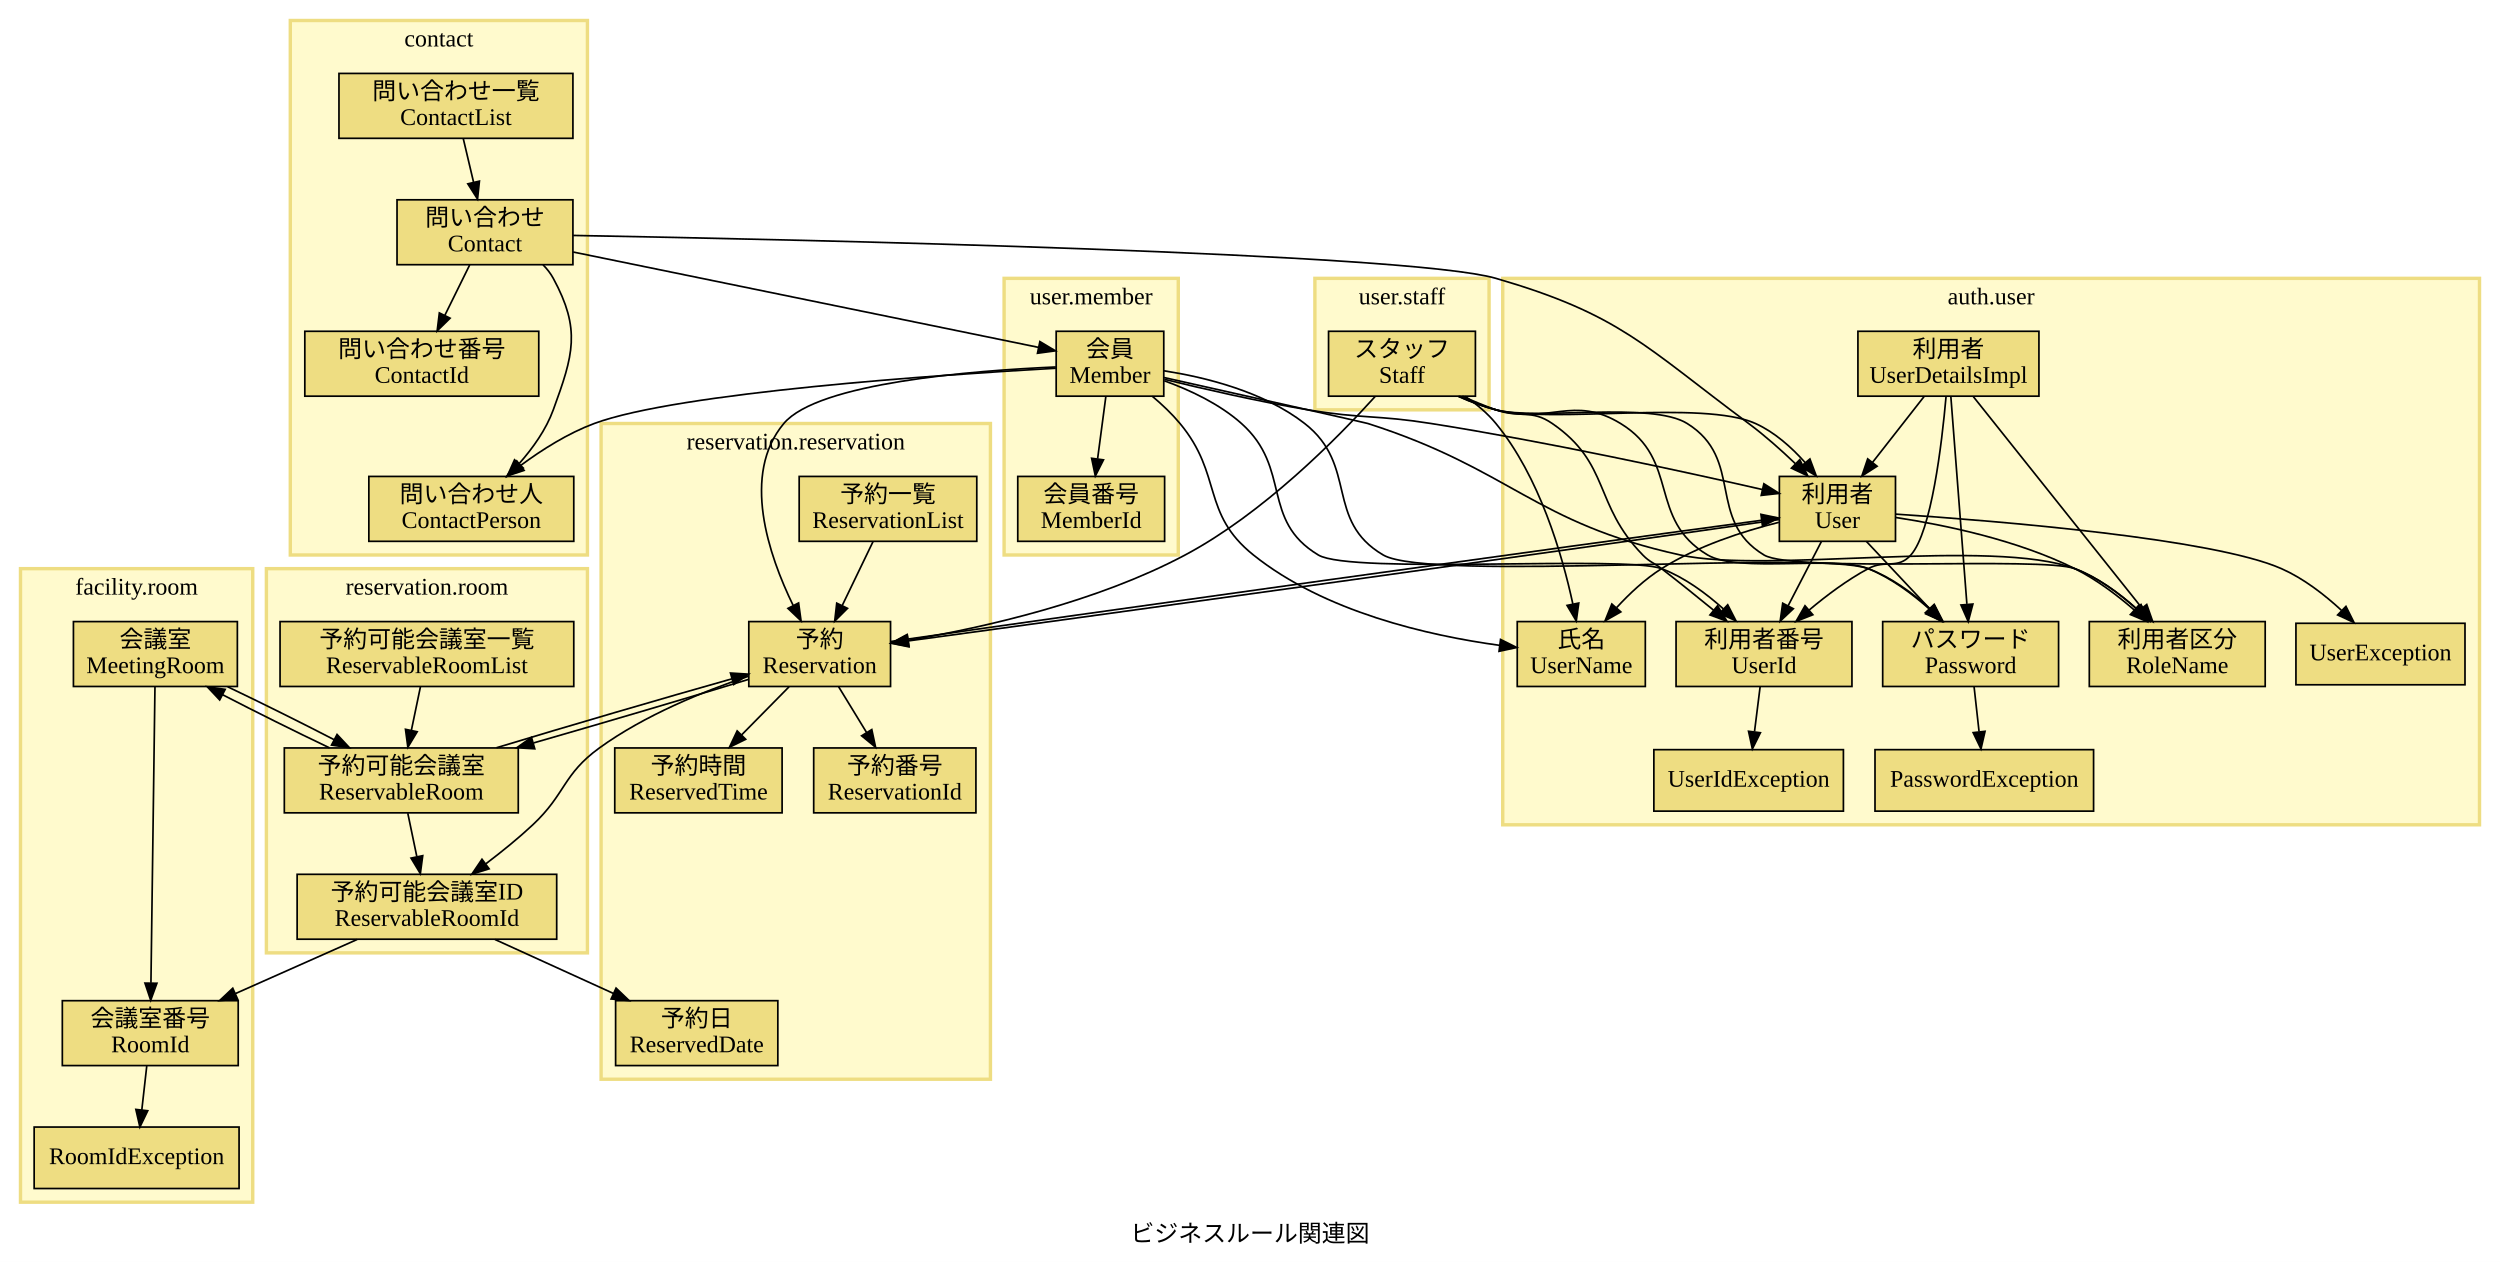
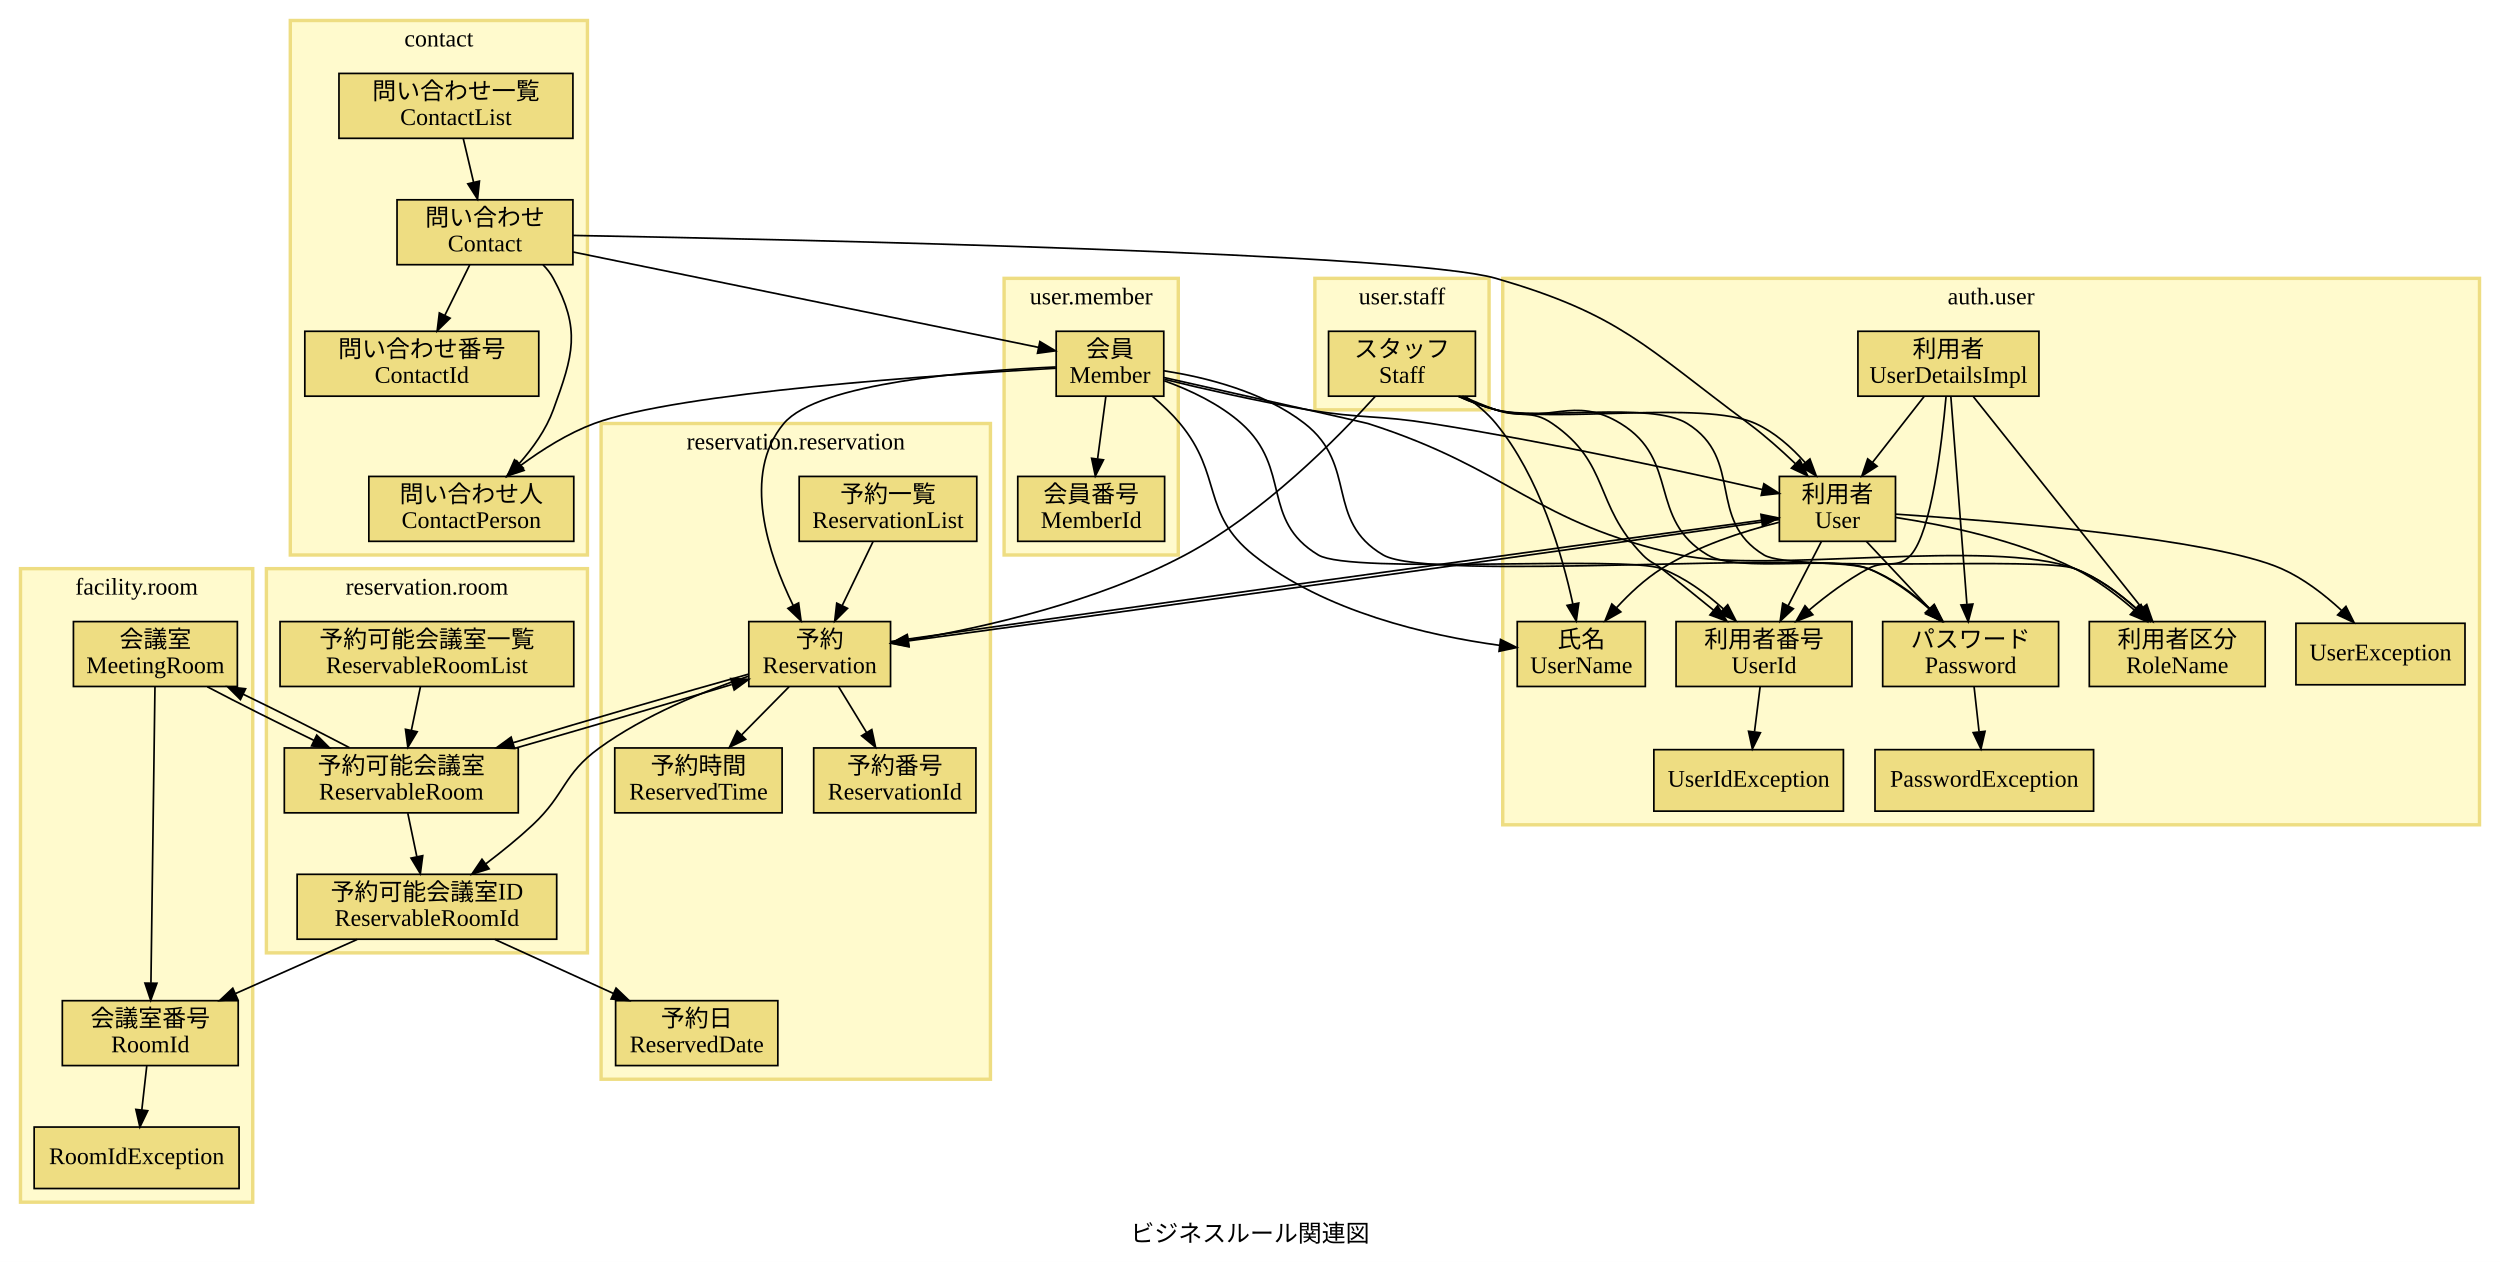
<svg xmlns="http://www.w3.org/2000/svg" width="1464pt" height="739pt" viewBox="0.00 0.00 1464.00 739.00">
  <g id="graph0" class="graph" transform="scale(1 1) rotate(0) translate(4 735)">
    <polygon fill="white" stroke="transparent" points="-4,4 -4,-735 1460,-735 1460,4 -4,4" />
    <text text-anchor="middle" x="728" y="-7.8" font-family="Times New Roman,serif" font-size="14.00">ビジネスルール関連図
        </text>
    <g id="clust2" class="cluster">
      <polygon fill="lemonchiffon" stroke="#eedd82" stroke-width="2" points="166,-410 166,-723 340,-723 340,-410 166,-410" />
      <text text-anchor="middle" x="253" y="-707.8" font-family="Times New Roman,serif" font-size="14.00">
                contact
            </text>
    </g>
+     <g id="clust1" class="cluster">
+       <polygon fill="lemonchiffon" stroke="#eedd82" stroke-width="2" points="876,-252 876,-572 1448,-572 1448,-252 876,-252" />
+       <text text-anchor="middle" x="1162" y="-556.8" font-family="Times New Roman,serif" font-size="14.00">
+                 auth.user
+             </text>
+     </g>
+     <g id="clust5" class="cluster">
+       <polygon fill="lemonchiffon" stroke="#eedd82" stroke-width="2" points="152,-177 152,-402 340,-402 340,-177 152,-177" />
+       <text text-anchor="middle" x="246" y="-386.8" font-family="Times New Roman,serif" font-size="14.00">
+                 reservation.room
+             </text>
+     </g>
+     <g id="clust6" class="cluster">
+       <polygon fill="lemonchiffon" stroke="#eedd82" stroke-width="2" points="584,-410 584,-572 686,-572 686,-410 584,-410" />
+       <text text-anchor="middle" x="635" y="-556.8" font-family="Times New Roman,serif" font-size="14.00">
+                 user.member
+             </text>
+     </g>
    <g id="clust3" class="cluster">
      <polygon fill="lemonchiffon" stroke="#eedd82" stroke-width="2" points="8,-31 8,-402 144,-402 144,-31 8,-31" />
      <text text-anchor="middle" x="76" y="-386.8" font-family="Times New Roman,serif" font-size="14.00">
                facility.room
            </text>
    </g>
-     <g id="clust1" class="cluster">
-       <polygon fill="lemonchiffon" stroke="#eedd82" stroke-width="2" points="876,-252 876,-572 1448,-572 1448,-252 876,-252" />
-       <text text-anchor="middle" x="1162" y="-556.8" font-family="Times New Roman,serif" font-size="14.00">
-                 auth.user
-             </text>
-     </g>
    <g id="clust4" class="cluster">
      <polygon fill="lemonchiffon" stroke="#eedd82" stroke-width="2" points="348,-103 348,-487 576,-487 576,-103 348,-103" />
      <text text-anchor="middle" x="462" y="-471.8" font-family="Times New Roman,serif" font-size="14.00">
                reservation.reservation
            </text>
    </g>
-     <g id="clust6" class="cluster">
-       <polygon fill="lemonchiffon" stroke="#eedd82" stroke-width="2" points="584,-410 584,-572 686,-572 686,-410 584,-410" />
-       <text text-anchor="middle" x="635" y="-556.8" font-family="Times New Roman,serif" font-size="14.00">
-                 user.member
-             </text>
-     </g>
-     <g id="clust5" class="cluster">
-       <polygon fill="lemonchiffon" stroke="#eedd82" stroke-width="2" points="152,-177 152,-402 340,-402 340,-177 152,-177" />
-       <text text-anchor="middle" x="246" y="-386.8" font-family="Times New Roman,serif" font-size="14.00">
-                 reservation.room
-             </text>
-     </g>
    <g id="clust7" class="cluster">
      <polygon fill="lemonchiffon" stroke="#eedd82" stroke-width="2" points="766,-495 766,-572 868,-572 868,-495 766,-495" />
      <text text-anchor="middle" x="817" y="-556.8" font-family="Times New Roman,serif" font-size="14.00">
                user.staff
            </text>
    </g>
    <g id="node1" class="node">
      <polygon fill="#eedd82" stroke="black" points="1201.5,-371 1098.5,-371 1098.5,-333 1201.5,-333 1201.5,-371" />
      <text text-anchor="middle" x="1150" y="-355.8" font-family="Times New Roman,serif" font-size="14.00">パスワード
            </text>
      <text text-anchor="middle" x="1150" y="-340.8" font-family="Times New Roman,serif" font-size="14.00">
                Password
            </text>
    </g>
    <g id="node2" class="node">
      <polygon fill="#eedd82" stroke="black" points="1222,-296 1094,-296 1094,-260 1222,-260 1222,-296" />
      <text text-anchor="middle" x="1158" y="-274.3" font-family="Times New Roman,serif" font-size="14.00">
                PasswordException
            </text>
    </g>
    <g id="edge1" class="edge">
      <path fill="none" stroke="black" d="M1152.02,-332.83C1152.9,-324.89 1153.95,-315.41 1154.93,-306.63" />
      <polygon fill="black" stroke="black" points="1158.44,-306.74 1156.06,-296.42 1151.48,-305.97 1158.44,-306.74" />
    </g>
    <g id="node3" class="node">
      <polygon fill="#eedd82" stroke="black" points="1322.5,-371 1219.5,-371 1219.5,-333 1322.5,-333 1322.5,-371" />
      <text text-anchor="middle" x="1271" y="-355.8" font-family="Times New Roman,serif" font-size="14.00">利用者区分
            </text>
      <text text-anchor="middle" x="1271" y="-340.8" font-family="Times New Roman,serif" font-size="14.00">
                RoleName
            </text>
    </g>
    <g id="node4" class="node">
      <polygon fill="#eedd82" stroke="black" points="1106,-456 1038,-456 1038,-418 1106,-418 1106,-456" />
      <text text-anchor="middle" x="1072" y="-440.8" font-family="Times New Roman,serif" font-size="14.00">利用者
            </text>
      <text text-anchor="middle" x="1072" y="-425.8" font-family="Times New Roman,serif" font-size="14.00">User
            </text>
    </g>
    <g id="edge2" class="edge">
      <path fill="none" stroke="black" d="M1088.92,-417.99C1099.69,-406.54 1113.79,-391.53 1125.73,-378.82" />
      <polygon fill="black" stroke="black" points="1128.54,-380.95 1132.84,-371.26 1123.44,-376.15 1128.54,-380.95" />
    </g>
    <g id="edge3" class="edge">
      <path fill="none" stroke="black" d="M1106.02,-431.98C1135.1,-427.56 1177.43,-418.73 1211,-402 1223.44,-395.8 1235.62,-386.62 1245.72,-377.87" />
      <polygon fill="black" stroke="black" points="1248.24,-380.31 1253.33,-371.02 1243.56,-375.11 1248.24,-380.31" />
    </g>
    <g id="node6" class="node">
      <polygon fill="#eedd82" stroke="black" points="1439.5,-370 1340.5,-370 1340.5,-334 1439.5,-334 1439.5,-370" />
      <text text-anchor="middle" x="1390" y="-348.3" font-family="Times New Roman,serif" font-size="14.00">
                UserException
            </text>
    </g>
    <g id="edge4" class="edge">
      <path fill="none" stroke="black" d="M1106.08,-433.93C1167.07,-429.84 1292.23,-419.56 1332,-402 1344.94,-396.29 1357.22,-386.75 1367.13,-377.61" />
      <polygon fill="black" stroke="black" points="1369.78,-379.91 1374.53,-370.43 1364.91,-374.88 1369.78,-379.91" />
    </g>
    <g id="node7" class="node">
      <polygon fill="#eedd82" stroke="black" points="1080.5,-371 977.5,-371 977.5,-333 1080.5,-333 1080.5,-371" />
      <text text-anchor="middle" x="1029" y="-355.8" font-family="Times New Roman,serif" font-size="14.00">利用者番号
            </text>
      <text text-anchor="middle" x="1029" y="-340.8" font-family="Times New Roman,serif" font-size="14.00">
                UserId
            </text>
    </g>
    <g id="edge5" class="edge">
      <path fill="none" stroke="black" d="M1062.67,-417.99C1056.96,-406.97 1049.55,-392.66 1043.13,-380.27" />
      <polygon fill="black" stroke="black" points="1046.17,-378.53 1038.46,-371.26 1039.95,-381.75 1046.17,-378.53" />
    </g>
    <g id="node9" class="node">
      <polygon fill="#eedd82" stroke="black" points="959.5,-371 884.5,-371 884.5,-333 959.5,-333 959.5,-371" />
      <text text-anchor="middle" x="922" y="-355.8" font-family="Times New Roman,serif" font-size="14.00">氏名
            </text>
      <text text-anchor="middle" x="922" y="-340.8" font-family="Times New Roman,serif" font-size="14.00">
                UserName
            </text>
    </g>
    <g id="edge6" class="edge">
      <path fill="none" stroke="black" d="M1037.71,-429.13C1016.75,-423.88 990.03,-415.26 969,-402 959.33,-395.9 950.24,-387.39 942.68,-379.17" />
      <polygon fill="black" stroke="black" points="945.15,-376.68 935.93,-371.46 939.88,-381.29 945.15,-376.68" />
    </g>
    <g id="node17" class="node">
      <polygon fill="#eedd82" stroke="black" points="517.5,-371 434.5,-371 434.5,-333 517.5,-333 517.5,-371" />
      <text text-anchor="middle" x="476" y="-355.8" font-family="Times New Roman,serif" font-size="14.00">予約
            </text>
      <text text-anchor="middle" x="476" y="-340.8" font-family="Times New Roman,serif" font-size="14.00">
                Reservation
            </text>
    </g>
    <g id="edge7" class="edge">
      <path fill="none" stroke="black" d="M1037.77,-430.75C937.91,-416.25 647.11,-375.74 527.85,-359.68" />
      <polygon fill="black" stroke="black" points="528.25,-356.2 517.87,-358.34 527.31,-363.14 528.25,-356.2" />
    </g>
    <g id="node5" class="node">
      <polygon fill="#eedd82" stroke="black" points="1190,-541 1084,-541 1084,-503 1190,-503 1190,-541" />
      <text text-anchor="middle" x="1137" y="-525.8" font-family="Times New Roman,serif" font-size="14.00">利用者
            </text>
      <text text-anchor="middle" x="1137" y="-510.8" font-family="Times New Roman,serif" font-size="14.00">
                UserDetailsImpl
            </text>
    </g>
    <g id="edge8" class="edge">
      <path fill="none" stroke="black" d="M1138.42,-502.7C1140.68,-473.46 1145.13,-415.99 1147.8,-381.39" />
      <polygon fill="black" stroke="black" points="1151.32,-381.26 1148.61,-371.02 1144.34,-380.72 1151.32,-381.26" />
    </g>
    <g id="edge9" class="edge">
      <path fill="none" stroke="black" d="M1151.6,-502.7C1175.42,-472.83 1222.75,-413.49 1250.12,-379.17" />
      <polygon fill="black" stroke="black" points="1253.13,-381.02 1256.63,-371.02 1247.65,-376.66 1253.13,-381.02" />
    </g>
    <g id="edge10" class="edge">
      <path fill="none" stroke="black" d="M1122.9,-502.99C1114.01,-491.65 1102.4,-476.82 1092.51,-464.18" />
      <polygon fill="black" stroke="black" points="1095.22,-461.98 1086.3,-456.26 1089.71,-466.29 1095.22,-461.98" />
    </g>
    <g id="edge11" class="edge">
      <path fill="none" stroke="black" d="M1135.61,-502.8C1133.13,-474.93 1127.03,-423.49 1115,-410 1107.23,-401.29 1100.28,-407.52 1090,-402 1077.82,-395.45 1065.68,-386.37 1055.48,-377.79" />
      <polygon fill="black" stroke="black" points="1057.59,-375 1047.75,-371.09 1053.01,-380.28 1057.59,-375" />
    </g>
    <g id="node8" class="node">
      <polygon fill="#eedd82" stroke="black" points="1075.5,-296 964.5,-296 964.5,-260 1075.5,-260 1075.5,-296" />
      <text text-anchor="middle" x="1020" y="-274.3" font-family="Times New Roman,serif" font-size="14.00">
                UserIdException
            </text>
    </g>
    <g id="edge12" class="edge">
      <path fill="none" stroke="black" d="M1026.73,-332.83C1025.74,-324.89 1024.55,-315.41 1023.45,-306.63" />
      <polygon fill="black" stroke="black" points="1026.89,-305.91 1022.18,-296.42 1019.94,-306.77 1026.89,-305.91" />
    </g>
    <g id="node10" class="node">
      <polygon fill="#eedd82" stroke="black" points="331.5,-618 228.5,-618 228.5,-580 331.5,-580 331.5,-618" />
      <text text-anchor="middle" x="280" y="-602.8" font-family="Times New Roman,serif" font-size="14.00">問い合わせ
            </text>
      <text text-anchor="middle" x="280" y="-587.8" font-family="Times New Roman,serif" font-size="14.00">
                Contact
            </text>
    </g>
    <g id="edge13" class="edge">
      <path fill="none" stroke="black" d="M331.63,-597.13C466.22,-594.66 820.93,-586.83 872,-572 944.85,-550.85 959.09,-532.21 1020,-487 1029.46,-479.98 1039.05,-471.43 1047.38,-463.45" />
      <polygon fill="black" stroke="black" points="1049.94,-465.84 1054.63,-456.34 1045.04,-460.84 1049.94,-465.84" />
    </g>
    <g id="node11" class="node">
      <polygon fill="#eedd82" stroke="black" points="311.5,-541 174.5,-541 174.5,-503 311.5,-503 311.5,-541" />
      <text text-anchor="middle" x="243" y="-525.8" font-family="Times New Roman,serif" font-size="14.00">
                問い合わせ番号
            </text>
      <text text-anchor="middle" x="243" y="-510.8" font-family="Times New Roman,serif" font-size="14.00">
                ContactId
            </text>
    </g>
    <g id="edge14" class="edge">
      <path fill="none" stroke="black" d="M271.04,-579.84C266.67,-570.97 261.31,-560.12 256.46,-550.27" />
      <polygon fill="black" stroke="black" points="259.57,-548.67 252,-541.25 253.29,-551.76 259.57,-548.67" />
    </g>
    <g id="node13" class="node">
      <polygon fill="#eedd82" stroke="black" points="332,-456 212,-456 212,-418 332,-418 332,-456" />
      <text text-anchor="middle" x="272" y="-440.8" font-family="Times New Roman,serif" font-size="14.00">問い合わせ人
            </text>
      <text text-anchor="middle" x="272" y="-425.8" font-family="Times New Roman,serif" font-size="14.00">
                ContactPerson
            </text>
    </g>
    <g id="edge15" class="edge">
      <path fill="none" stroke="black" d="M314,-579.92C316.36,-577.55 318.42,-574.91 320,-572 336.32,-541.92 331.73,-527.15 320,-495 315.78,-483.44 308.07,-472.6 300.04,-463.54" />
      <polygon fill="black" stroke="black" points="302.4,-460.94 292.99,-456.06 297.31,-465.74 302.4,-460.94" />
    </g>
    <g id="node25" class="node">
      <polygon fill="#eedd82" stroke="black" points="677.5,-541 614.5,-541 614.5,-503 677.5,-503 677.5,-541" />
      <text text-anchor="middle" x="646" y="-525.8" font-family="Times New Roman,serif" font-size="14.00">会員
            </text>
      <text text-anchor="middle" x="646" y="-510.8" font-family="Times New Roman,serif" font-size="14.00">Member
            </text>
    </g>
    <g id="edge16" class="edge">
      <path fill="none" stroke="black" d="M331.66,-587.41C404.76,-572.43 536.94,-545.35 604.22,-531.56" />
      <polygon fill="black" stroke="black" points="604.96,-534.98 614.05,-529.55 603.55,-528.13 604.96,-534.98" />
    </g>
    <g id="node12" class="node">
      <polygon fill="#eedd82" stroke="black" points="331.5,-692 194.5,-692 194.5,-654 331.5,-654 331.5,-692" />
      <text text-anchor="middle" x="263" y="-676.8" font-family="Times New Roman,serif" font-size="14.00">
                問い合わせ一覧
            </text>
      <text text-anchor="middle" x="263" y="-661.8" font-family="Times New Roman,serif" font-size="14.00">
                ContactList
            </text>
    </g>
    <g id="edge17" class="edge">
      <path fill="none" stroke="black" d="M267.29,-653.83C269.11,-646.13 271.27,-636.97 273.29,-628.42" />
      <polygon fill="black" stroke="black" points="276.76,-628.95 275.65,-618.41 269.95,-627.34 276.76,-628.95" />
    </g>
    <g id="node14" class="node">
      <polygon fill="#eedd82" stroke="black" points="135,-371 39,-371 39,-333 135,-333 135,-371" />
      <text text-anchor="middle" x="87" y="-355.8" font-family="Times New Roman,serif" font-size="14.00">会議室
            </text>
      <text text-anchor="middle" x="87" y="-340.8" font-family="Times New Roman,serif" font-size="14.00">
                MeetingRoom
            </text>
    </g>
    <g id="node15" class="node">
      <polygon fill="#eedd82" stroke="black" points="135.5,-149 32.5,-149 32.5,-111 135.5,-111 135.5,-149" />
      <text text-anchor="middle" x="84" y="-133.8" font-family="Times New Roman,serif" font-size="14.00">会議室番号
            </text>
      <text text-anchor="middle" x="84" y="-118.8" font-family="Times New Roman,serif" font-size="14.00">RoomId
            </text>
    </g>
    <g id="edge18" class="edge">
      <path fill="none" stroke="black" d="M86.75,-333C86.23,-294.8 85.01,-205.41 84.39,-159.43" />
      <polygon fill="black" stroke="black" points="87.89,-159.2 84.25,-149.25 80.89,-159.3 87.89,-159.2" />
    </g>
    <g id="node22" class="node">
      <polygon fill="#eedd82" stroke="black" points="299.5,-297 162.5,-297 162.5,-259 299.5,-259 299.5,-297" />
      <text text-anchor="middle" x="231" y="-281.8" font-family="Times New Roman,serif" font-size="14.00">
                予約可能会議室
            </text>
      <text text-anchor="middle" x="231" y="-266.8" font-family="Times New Roman,serif" font-size="14.00">
                ReservableRoom
            </text>
    </g>
    <g id="edge19" class="edge">
-       <path fill="none" stroke="black" d="M129.29,-332.83C149.05,-323.41 172.38,-311.81 191.75,-301.79" />
-       <polygon fill="black" stroke="black" points="193.38,-304.89 200.63,-297.16 190.14,-298.68 193.38,-304.89" />
+       <path fill="none" stroke="black" d="M117.38,-332.83C135.54,-323.29 158.99,-311.51 179.89,-301.4" />
+       <polygon fill="black" stroke="black" points="181.48,-304.52 188.98,-297.04 178.45,-298.21 181.48,-304.52" />
    </g>
    <g id="node16" class="node">
      <polygon fill="#eedd82" stroke="black" points="136,-75 16,-75 16,-39 136,-39 136,-75" />
      <text text-anchor="middle" x="76" y="-53.3" font-family="Times New Roman,serif" font-size="14.00">
                RoomIdException
            </text>
    </g>
    <g id="edge20" class="edge">
      <path fill="none" stroke="black" d="M81.94,-110.72C81.06,-102.89 80.01,-93.59 79.04,-84.99" />
      <polygon fill="black" stroke="black" points="82.51,-84.55 77.92,-75 75.56,-85.33 82.51,-84.55" />
    </g>
    <g id="edge21" class="edge">
      <path fill="none" stroke="black" d="M517.56,-359.32C625.86,-374.95 915.62,-415.3 1027.33,-430.29" />
      <polygon fill="black" stroke="black" points="1027.2,-433.8 1037.57,-431.65 1028.12,-426.86 1027.2,-433.8" />
    </g>
    <g id="node18" class="node">
      <polygon fill="#eedd82" stroke="black" points="567.5,-297 472.5,-297 472.5,-259 567.5,-259 567.5,-297" />
      <text text-anchor="middle" x="520" y="-281.8" font-family="Times New Roman,serif" font-size="14.00">予約番号
            </text>
      <text text-anchor="middle" x="520" y="-266.8" font-family="Times New Roman,serif" font-size="14.00">
                ReservationId
            </text>
    </g>
    <g id="edge22" class="edge">
      <path fill="none" stroke="black" d="M487.1,-332.83C492.07,-324.71 498.02,-314.96 503.49,-306.01" />
      <polygon fill="black" stroke="black" points="506.52,-307.77 508.75,-297.41 500.55,-304.12 506.52,-307.77" />
    </g>
    <g id="node21" class="node">
      <polygon fill="#eedd82" stroke="black" points="454,-297 356,-297 356,-259 454,-259 454,-297" />
      <text text-anchor="middle" x="405" y="-281.8" font-family="Times New Roman,serif" font-size="14.00">予約時間
            </text>
      <text text-anchor="middle" x="405" y="-266.8" font-family="Times New Roman,serif" font-size="14.00">
                ReservedTime
            </text>
    </g>
    <g id="edge23" class="edge">
      <path fill="none" stroke="black" d="M458.08,-332.83C449.66,-324.28 439.46,-313.94 430.26,-304.62" />
      <polygon fill="black" stroke="black" points="432.67,-302.08 423.16,-297.41 427.69,-306.99 432.67,-302.08" />
    </g>
    <g id="edge24" class="edge">
-       <path fill="none" stroke="black" d="M434.5,-337.2C400.05,-326.66 350.21,-311.94 308.45,-299.94" />
-       <polygon fill="black" stroke="black" points="309.16,-296.5 298.58,-297.11 307.23,-303.23 309.16,-296.5" />
+       <path fill="none" stroke="black" d="M434.34,-340.22C396.52,-329.64 340.26,-313.23 296.46,-300.06" />
+       <polygon fill="black" stroke="black" points="297.33,-296.67 286.75,-297.13 295.31,-303.37 297.33,-296.67" />
    </g>
    <g id="node23" class="node">
      <polygon fill="#eedd82" stroke="black" points="322,-223 170,-223 170,-185 322,-185 322,-223" />
      <text text-anchor="middle" x="246" y="-207.8" font-family="Times New Roman,serif" font-size="14.00">
                予約可能会議室ID
            </text>
      <text text-anchor="middle" x="246" y="-192.8" font-family="Times New Roman,serif" font-size="14.00">
                ReservableRoomId
            </text>
    </g>
    <g id="edge25" class="edge">
      <path fill="none" stroke="black" d="M434.28,-338.99C407.72,-330.08 373.45,-316.15 347,-297 325.56,-281.48 327.32,-270.09 308,-252 299.55,-244.08 289.8,-236.2 280.57,-229.21" />
      <polygon fill="black" stroke="black" points="282.42,-226.22 272.3,-223.07 278.25,-231.84 282.42,-226.22" />
    </g>
    <g id="node19" class="node">
      <polygon fill="#eedd82" stroke="black" points="568,-456 464,-456 464,-418 568,-418 568,-456" />
      <text text-anchor="middle" x="516" y="-440.8" font-family="Times New Roman,serif" font-size="14.00">予約一覧
            </text>
      <text text-anchor="middle" x="516" y="-425.8" font-family="Times New Roman,serif" font-size="14.00">
                ReservationList
            </text>
    </g>
    <g id="edge26" class="edge">
      <path fill="none" stroke="black" d="M507.32,-417.99C502.01,-406.97 495.11,-392.66 489.14,-380.27" />
      <polygon fill="black" stroke="black" points="492.3,-378.75 484.8,-371.26 485.99,-381.79 492.3,-378.75" />
    </g>
    <g id="node20" class="node">
      <polygon fill="#eedd82" stroke="black" points="451.5,-149 356.5,-149 356.5,-111 451.5,-111 451.5,-149" />
      <text text-anchor="middle" x="404" y="-133.8" font-family="Times New Roman,serif" font-size="14.00">予約日
            </text>
      <text text-anchor="middle" x="404" y="-118.8" font-family="Times New Roman,serif" font-size="14.00">
                ReservedDate
            </text>
    </g>
    <g id="edge27" class="edge">
-       <path fill="none" stroke="black" d="M188.98,-297.04C169.18,-306.48 145.74,-318.13 126.3,-328.19" />
-       <polygon fill="black" stroke="black" points="124.64,-325.11 117.38,-332.83 127.87,-331.31 124.64,-325.11" />
+       <path fill="none" stroke="black" d="M200.63,-297.16C182.54,-306.67 159.2,-318.4 138.36,-328.48" />
+       <polygon fill="black" stroke="black" points="136.79,-325.35 129.29,-332.83 139.82,-331.66 136.79,-325.35" />
    </g>
    <g id="edge28" class="edge">
-       <path fill="none" stroke="black" d="M286.75,-297.13C328.22,-309.68 384.31,-326.11 424.69,-337.51" />
-       <polygon fill="black" stroke="black" points="423.76,-340.88 434.34,-340.22 425.66,-334.15 423.76,-340.88" />
+       <path fill="none" stroke="black" d="M298.58,-297.11C338.38,-308.48 387.89,-323.04 424.52,-334.16" />
+       <polygon fill="black" stroke="black" points="423.91,-337.64 434.5,-337.2 425.95,-330.94 423.91,-337.64" />
    </g>
    <g id="edge29" class="edge">
      <path fill="none" stroke="black" d="M234.79,-258.83C236.39,-251.13 238.3,-241.97 240.08,-233.42" />
      <polygon fill="black" stroke="black" points="243.55,-233.92 242.16,-223.41 236.7,-232.49 243.55,-233.92" />
    </g>
    <g id="edge30" class="edge">
      <path fill="none" stroke="black" d="M205.12,-184.83C183.45,-175.2 156.66,-163.29 133.79,-153.13" />
      <polygon fill="black" stroke="black" points="135.15,-149.9 124.59,-149.04 132.3,-156.3 135.15,-149.9" />
    </g>
    <g id="edge31" class="edge">
      <path fill="none" stroke="black" d="M285.87,-184.83C306.91,-175.24 332.9,-163.4 355.14,-153.27" />
      <polygon fill="black" stroke="black" points="356.77,-156.37 364.42,-149.04 353.87,-150 356.77,-156.37" />
    </g>
    <g id="node24" class="node">
      <polygon fill="#eedd82" stroke="black" points="332,-371 160,-371 160,-333 332,-333 332,-371" />
      <text text-anchor="middle" x="246" y="-355.8" font-family="Times New Roman,serif" font-size="14.00">
                予約可能会議室一覧
            </text>
      <text text-anchor="middle" x="246" y="-340.8" font-family="Times New Roman,serif" font-size="14.00">
                ReservableRoomList
            </text>
    </g>
    <g id="edge32" class="edge">
      <path fill="none" stroke="black" d="M242.21,-332.83C240.61,-325.13 238.7,-315.97 236.92,-307.42" />
      <polygon fill="black" stroke="black" points="240.3,-306.49 234.84,-297.41 233.45,-307.92 240.3,-306.49" />
    </g>
    <g id="edge33" class="edge">
      <path fill="none" stroke="black" d="M677.62,-517.86C702.24,-514.03 736.12,-505.58 760,-487 791.47,-462.53 771.61,-430.16 806,-410 833.23,-394.04 1060.42,-413.02 1090,-402 1103.46,-396.99 1116.13,-387.63 1126.33,-378.43" />
      <polygon fill="black" stroke="black" points="1128.78,-380.92 1133.61,-371.49 1123.96,-375.85 1128.78,-380.92" />
    </g>
    <g id="edge34" class="edge">
      <path fill="none" stroke="black" d="M677.64,-513.91C721.49,-504.08 795.56,-487.46 797,-487 881.04,-460.09 893.82,-428.95 980,-410 1030.17,-398.97 1162.92,-420.08 1211,-402 1224.44,-396.94 1237.11,-387.58 1247.31,-378.38" />
      <polygon fill="black" stroke="black" points="1249.76,-380.88 1254.6,-371.46 1244.94,-375.81 1249.76,-380.88" />
    </g>
    <g id="edge35" class="edge">
      <path fill="none" stroke="black" d="M677.82,-512.88C701.02,-507.2 733.3,-499.8 762,-495 793.76,-489.69 802.2,-492.03 834,-487 902.13,-476.23 980.32,-459.23 1027.92,-448.35" />
      <polygon fill="black" stroke="black" points="1028.93,-451.71 1037.89,-446.06 1027.36,-444.89 1028.93,-451.71" />
    </g>
    <g id="edge36" class="edge">
      <path fill="none" stroke="black" d="M677.79,-512.02C692.77,-506.61 710.14,-498.48 723,-487 752.57,-460.6 734.02,-430.41 768,-410 787.16,-398.49 948.1,-409.92 969,-402 982.43,-396.91 995.09,-387.54 1005.3,-378.35" />
      <polygon fill="black" stroke="black" points="1007.75,-380.85 1012.59,-371.43 1002.93,-375.77 1007.75,-380.85" />
    </g>
    <g id="edge37" class="edge">
      <path fill="none" stroke="black" d="M670.78,-502.95C676.49,-498.14 682.27,-492.69 687,-487 712.07,-456.87 699.4,-434.5 730,-410 771.63,-376.68 832.28,-362.82 874.23,-357.07" />
      <polygon fill="black" stroke="black" points="874.72,-360.54 884.2,-355.81 873.84,-353.59 874.72,-360.54" />
    </g>
    <g id="edge38" class="edge">
      <path fill="none" stroke="black" d="M614.32,-519.36C547.24,-515.59 393.04,-505.17 344,-487 328.68,-481.32 313.46,-471.71 300.99,-462.49" />
      <polygon fill="black" stroke="black" points="302.9,-459.54 292.83,-456.23 298.63,-465.09 302.9,-459.54" />
    </g>
    <g id="edge39" class="edge">
      <path fill="none" stroke="black" d="M614.29,-520.1C565.35,-517.96 474.95,-510.82 455,-487 430.03,-457.19 446.01,-410.09 460.5,-380.4" />
      <polygon fill="black" stroke="black" points="463.66,-381.91 465.1,-371.42 457.43,-378.72 463.66,-381.91" />
    </g>
    <g id="node26" class="node">
      <polygon fill="#eedd82" stroke="black" points="678,-456 592,-456 592,-418 678,-418 678,-456" />
      <text text-anchor="middle" x="635" y="-440.8" font-family="Times New Roman,serif" font-size="14.00">会員番号
            </text>
      <text text-anchor="middle" x="635" y="-425.8" font-family="Times New Roman,serif" font-size="14.00">
                MemberId
            </text>
    </g>
    <g id="edge40" class="edge">
      <path fill="none" stroke="black" d="M643.61,-502.99C642.2,-492.3 640.37,-478.5 638.76,-466.37" />
      <polygon fill="black" stroke="black" points="642.2,-465.71 637.42,-456.26 635.26,-466.63 642.2,-465.71" />
    </g>
    <g id="node27" class="node">
      <polygon fill="#eedd82" stroke="black" points="860,-541 774,-541 774,-503 860,-503 860,-541" />
      <text text-anchor="middle" x="817" y="-525.8" font-family="Times New Roman,serif" font-size="14.00">スタッフ
            </text>
      <text text-anchor="middle" x="817" y="-510.8" font-family="Times New Roman,serif" font-size="14.00">Staff
            </text>
    </g>
    <g id="edge41" class="edge">
      <path fill="none" stroke="black" d="M850.64,-502.95C857.55,-499.87 864.89,-497.01 872,-495 903.41,-486.13 917.13,-503.99 945,-487 980.05,-465.63 960.7,-430.94 996,-410 1014.03,-399.31 1070.57,-409.87 1090,-402 1103.31,-396.61 1115.96,-387.19 1126.18,-378.04" />
      <polygon fill="black" stroke="black" points="1128.6,-380.57 1133.49,-371.17 1123.8,-375.47 1128.6,-380.57" />
    </g>
    <g id="edge42" class="edge">
      <path fill="none" stroke="black" d="M850.29,-502.87C857.29,-499.75 864.75,-496.9 872,-495 896.14,-488.67 962.81,-500.18 984,-487 1017.65,-466.06 995.06,-430.48 1029,-410 1046.33,-399.54 1192.09,-409.21 1211,-402 1224.42,-396.88 1237.08,-387.51 1247.29,-378.32" />
      <polygon fill="black" stroke="black" points="1249.73,-380.82 1254.58,-371.4 1244.92,-375.74 1249.73,-380.82" />
    </g>
    <g id="edge43" class="edge">
      <path fill="none" stroke="black" d="M849.97,-502.9C857.05,-499.73 864.63,-496.86 872,-495 904.8,-486.73 993.17,-500.92 1024,-487 1035.25,-481.92 1045.26,-472.92 1053.18,-464.01" />
      <polygon fill="black" stroke="black" points="1055.89,-466.23 1059.6,-456.3 1050.51,-461.75 1055.89,-466.23" />
    </g>
    <g id="edge44" class="edge">
      <path fill="none" stroke="black" d="M852.35,-503C858.8,-500.09 865.53,-497.29 872,-495 886.23,-489.97 892.57,-495.56 905,-487 939.22,-463.44 929.01,-439.76 958,-410 962.22,-405.67 964.21,-405.69 969,-402 979.07,-394.24 989.88,-385.53 999.52,-377.63" />
      <polygon fill="black" stroke="black" points="1001.8,-380.28 1007.29,-371.22 997.35,-374.88 1001.8,-380.28" />
    </g>
    <g id="edge45" class="edge">
      <path fill="none" stroke="black" d="M854.02,-502.86C860.64,-498.37 867.02,-493.07 872,-487 897.53,-455.88 910.78,-410.45 917.06,-381.3" />
      <polygon fill="black" stroke="black" points="920.52,-381.85 919.07,-371.36 913.66,-380.47 920.52,-381.85" />
    </g>
    <g id="edge46" class="edge">
      <path fill="none" stroke="black" d="M801.25,-502.77C778.95,-478.1 735.75,-434.36 690,-410 638.52,-382.59 572.92,-367.65 528,-360.03" />
      <polygon fill="black" stroke="black" points="528.33,-356.53 517.89,-358.38 527.2,-363.44 528.33,-356.53" />
    </g>
  </g>
</svg>
